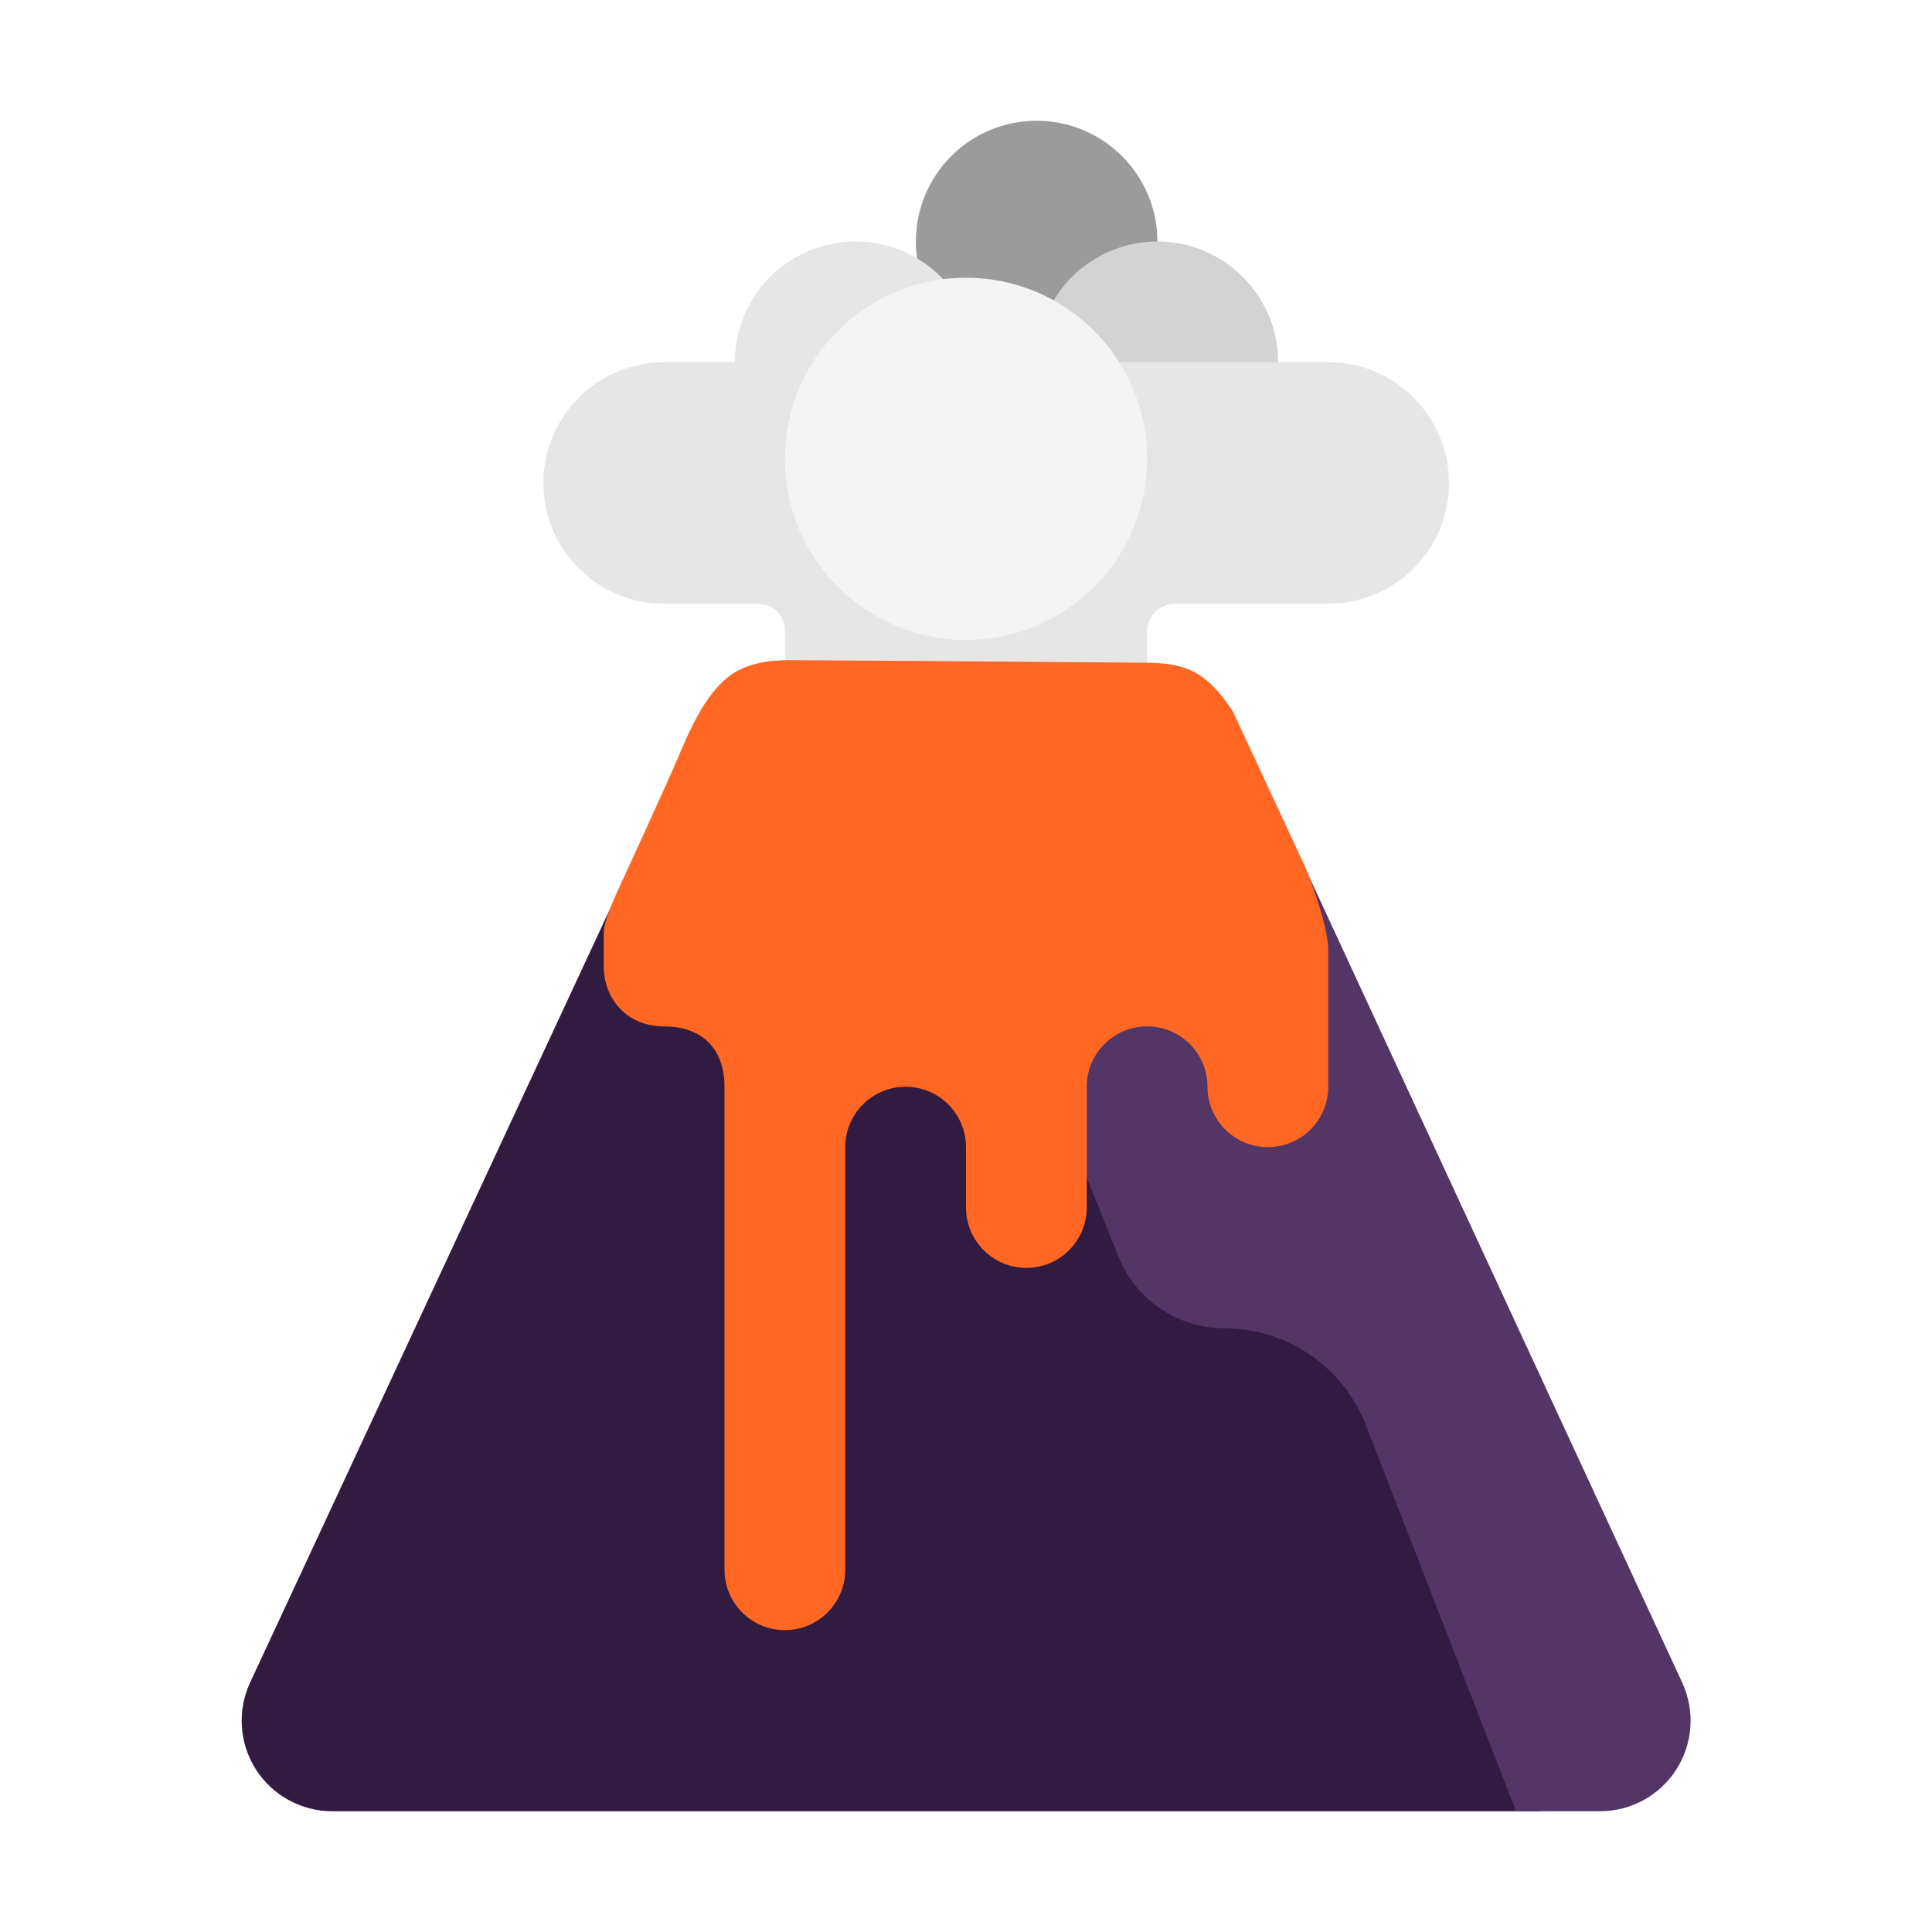
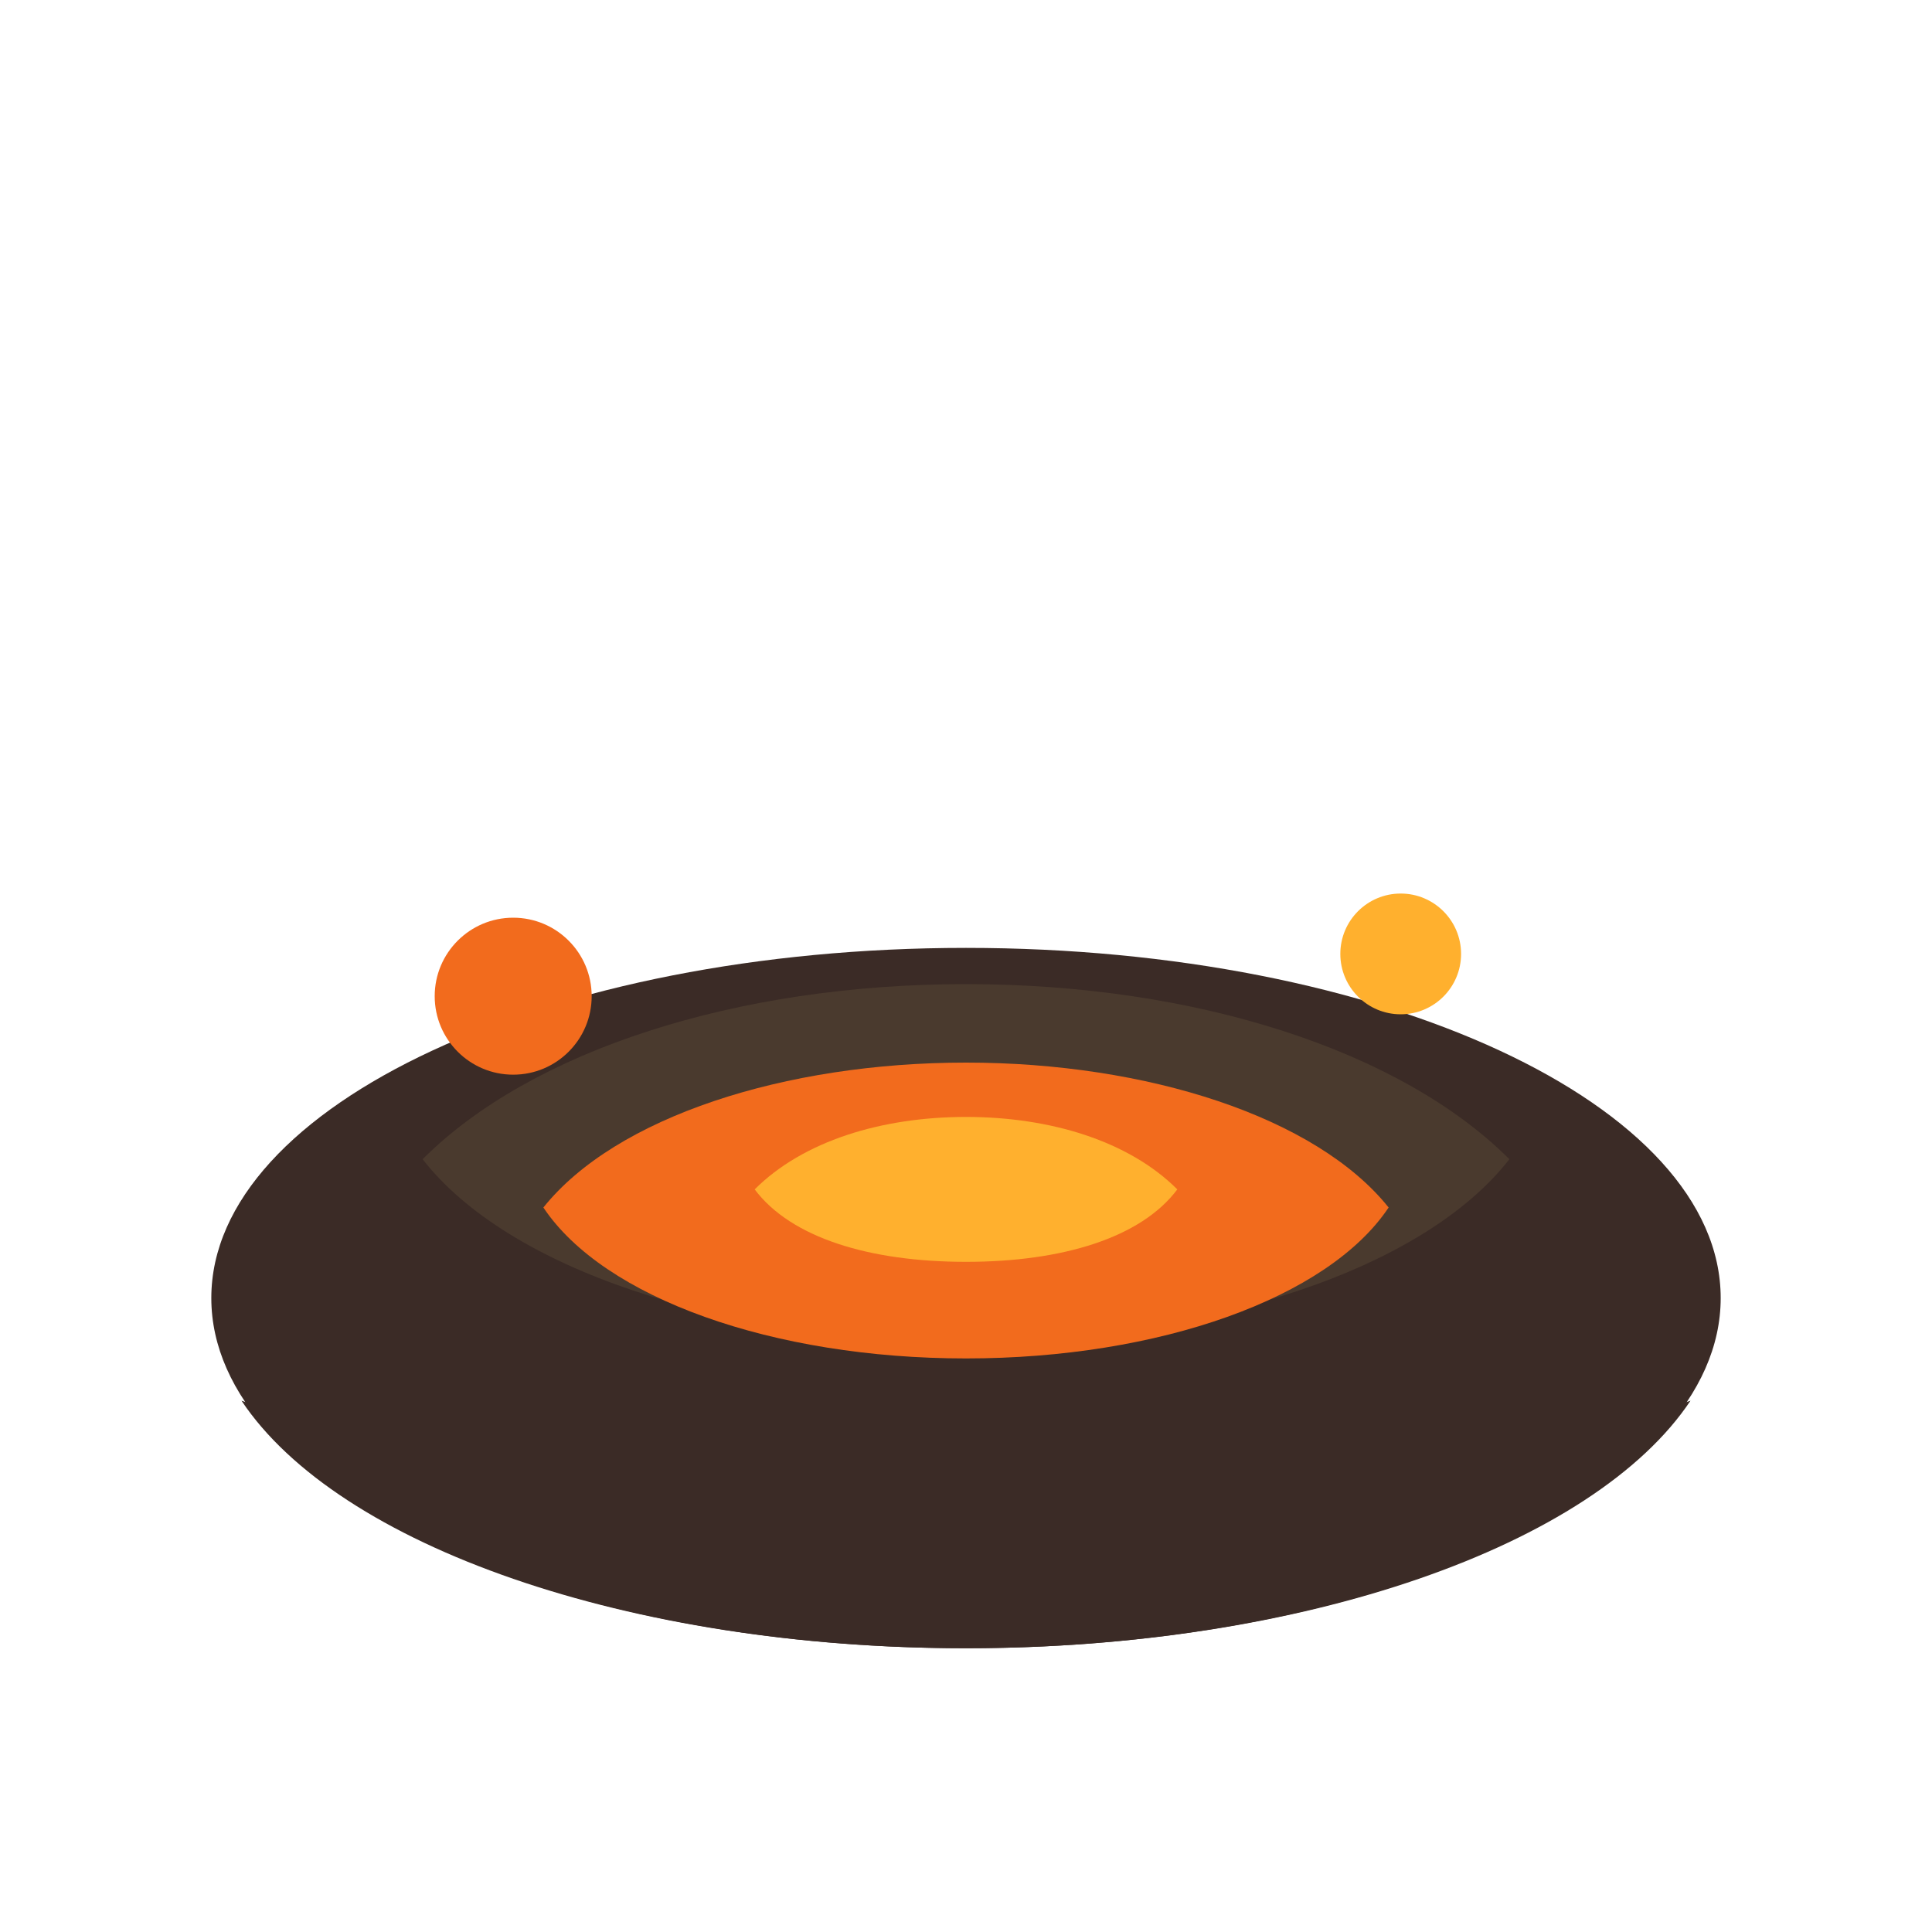
<svg xmlns="http://www.w3.org/2000/svg" width="1em" height="1em" viewBox="0 0 32 32">
-   <g fill="none">
-     <path fill="#9b9b9b" d="M17.17 6a2 2 0 1 0 0-4a2 2 0 0 0 0 4" />
-     <path fill="#d3d3d3" d="M19.17 8a2 2 0 1 0 0-4a2 2 0 0 0 0 4" />
-     <path fill="#e6e6e6" d="M19.85 6h-3.68a2 2 0 1 0-4 0H11a2 2 0 1 0 0 4h1.533c.296 0 .467.197.467.467V13h6v-2.533c0-.266.208-.467.468-.467H22a2 2 0 1 0 0-4z" />
-     <path fill="#321b41" d="m19.613 14.367l-9.48.625l-5.99 12.875A1.5 1.5 0 0 0 5.502 30h20s-4.92-14.044-5.89-15.633" />
-     <path fill="#533566" d="m25.111 30l-2.487-6.395A2.52 2.52 0 0 0 20.278 22c-.772 0-1.466-.47-1.753-1.187L17 17v-2.382l4.613-.25l6.25 13.502a1.5 1.5 0 0 1-1.36 2.13z" />
-     <path fill="#ff6723" d="M10 16v-.556c0-.216.255-.742.255-.742s.77-1.667 1.022-2.262c.14-.33.384-.897.764-1.212c.306-.254.731-.294 1.022-.294c.389 0 3.495.024 5.937.043c.657.005.999.163 1.422.81l1.201 2.583s.377.907.377 1.383V18a1 1 0 1 1-2 0a1 1 0 1 0-2 0v2a1 1 0 1 1-2 0v-1a1 1 0 1 0-2 0v7a1 1 0 1 1-2 0v-8c0-.643-.387-1-1-1s-1-.448-1-1" />
-     <path fill="#f4f4f4" d="M16 10.6a3 3 0 1 0 0-6a3 3 0 0 0 0 6" />
-   </g>
+   <path fill="#3b2b26" d="M3.5 21.5c0-3.2 5.6-5.8 12.5-5.8s12.5 2.6 12.5 5.8c0 3.2-5.6 5.8-12.5 5.8S3.5 24.7 3.5 21.5Z" />
+   <path fill="#4a3a2e" d="M7 19.2c1.8-1.8 5.2-2.9 9-2.9s7.2 1.1 9 2.9c-1.4 1.8-4.9 3-9 3s-7.6-1.2-9-3Z" />
+   <path fill="#f26b1d" d="M9 20c1.2-1.5 4-2.4 7-2.4s5.8.9 7 2.4c-1 1.5-3.8 2.5-7 2.5S10 21.5 9 20Z" />
+   <path fill="#ffb02e" d="M12.5 19.7c.8-.8 2.1-1.2 3.5-1.2s2.7.4 3.5 1.2c-.6.8-1.9 1.2-3.5 1.2s-2.9-.4-3.5-1.2Z" />
+   <circle cx="8.5" cy="16.5" r="1.3" fill="#f26b1d" />
+   <circle cx="23.2" cy="15.8" r="1" fill="#ffb02e" />
+   <path fill="#3b2b26" d="M4 23.2c2.2.8 7.2 1.4 12 1.4s9.8-.6 12-1.4c-1.6 2.4-6.4 4.1-12 4.1S5.6 25.6 4 23.2Z" />
</svg>
